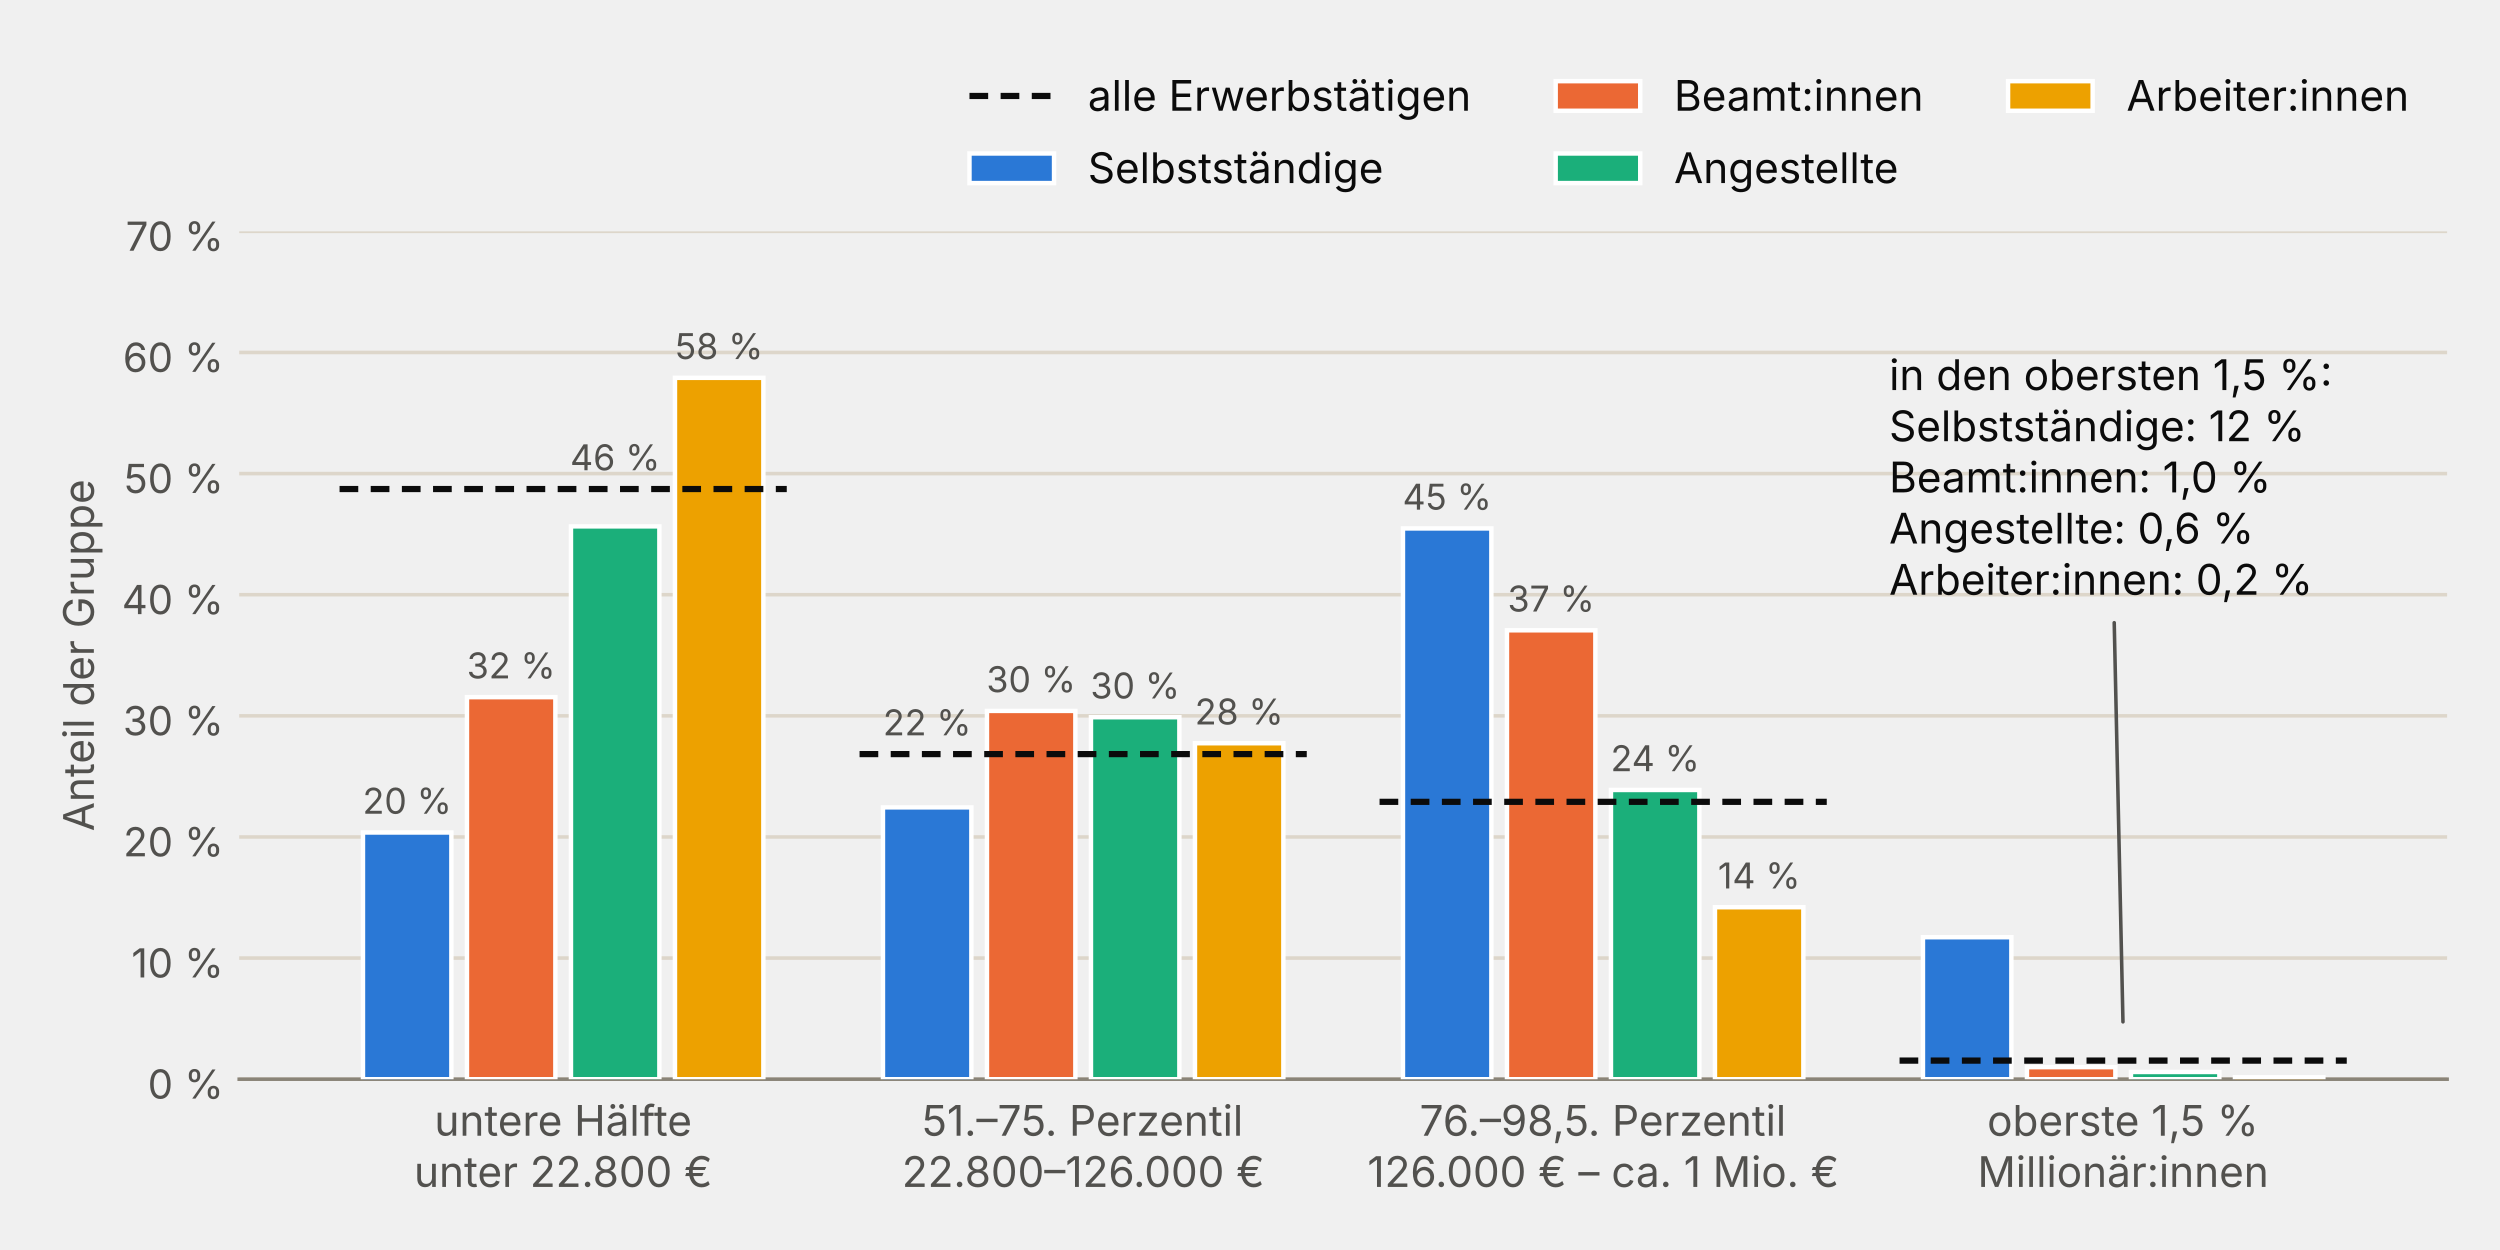
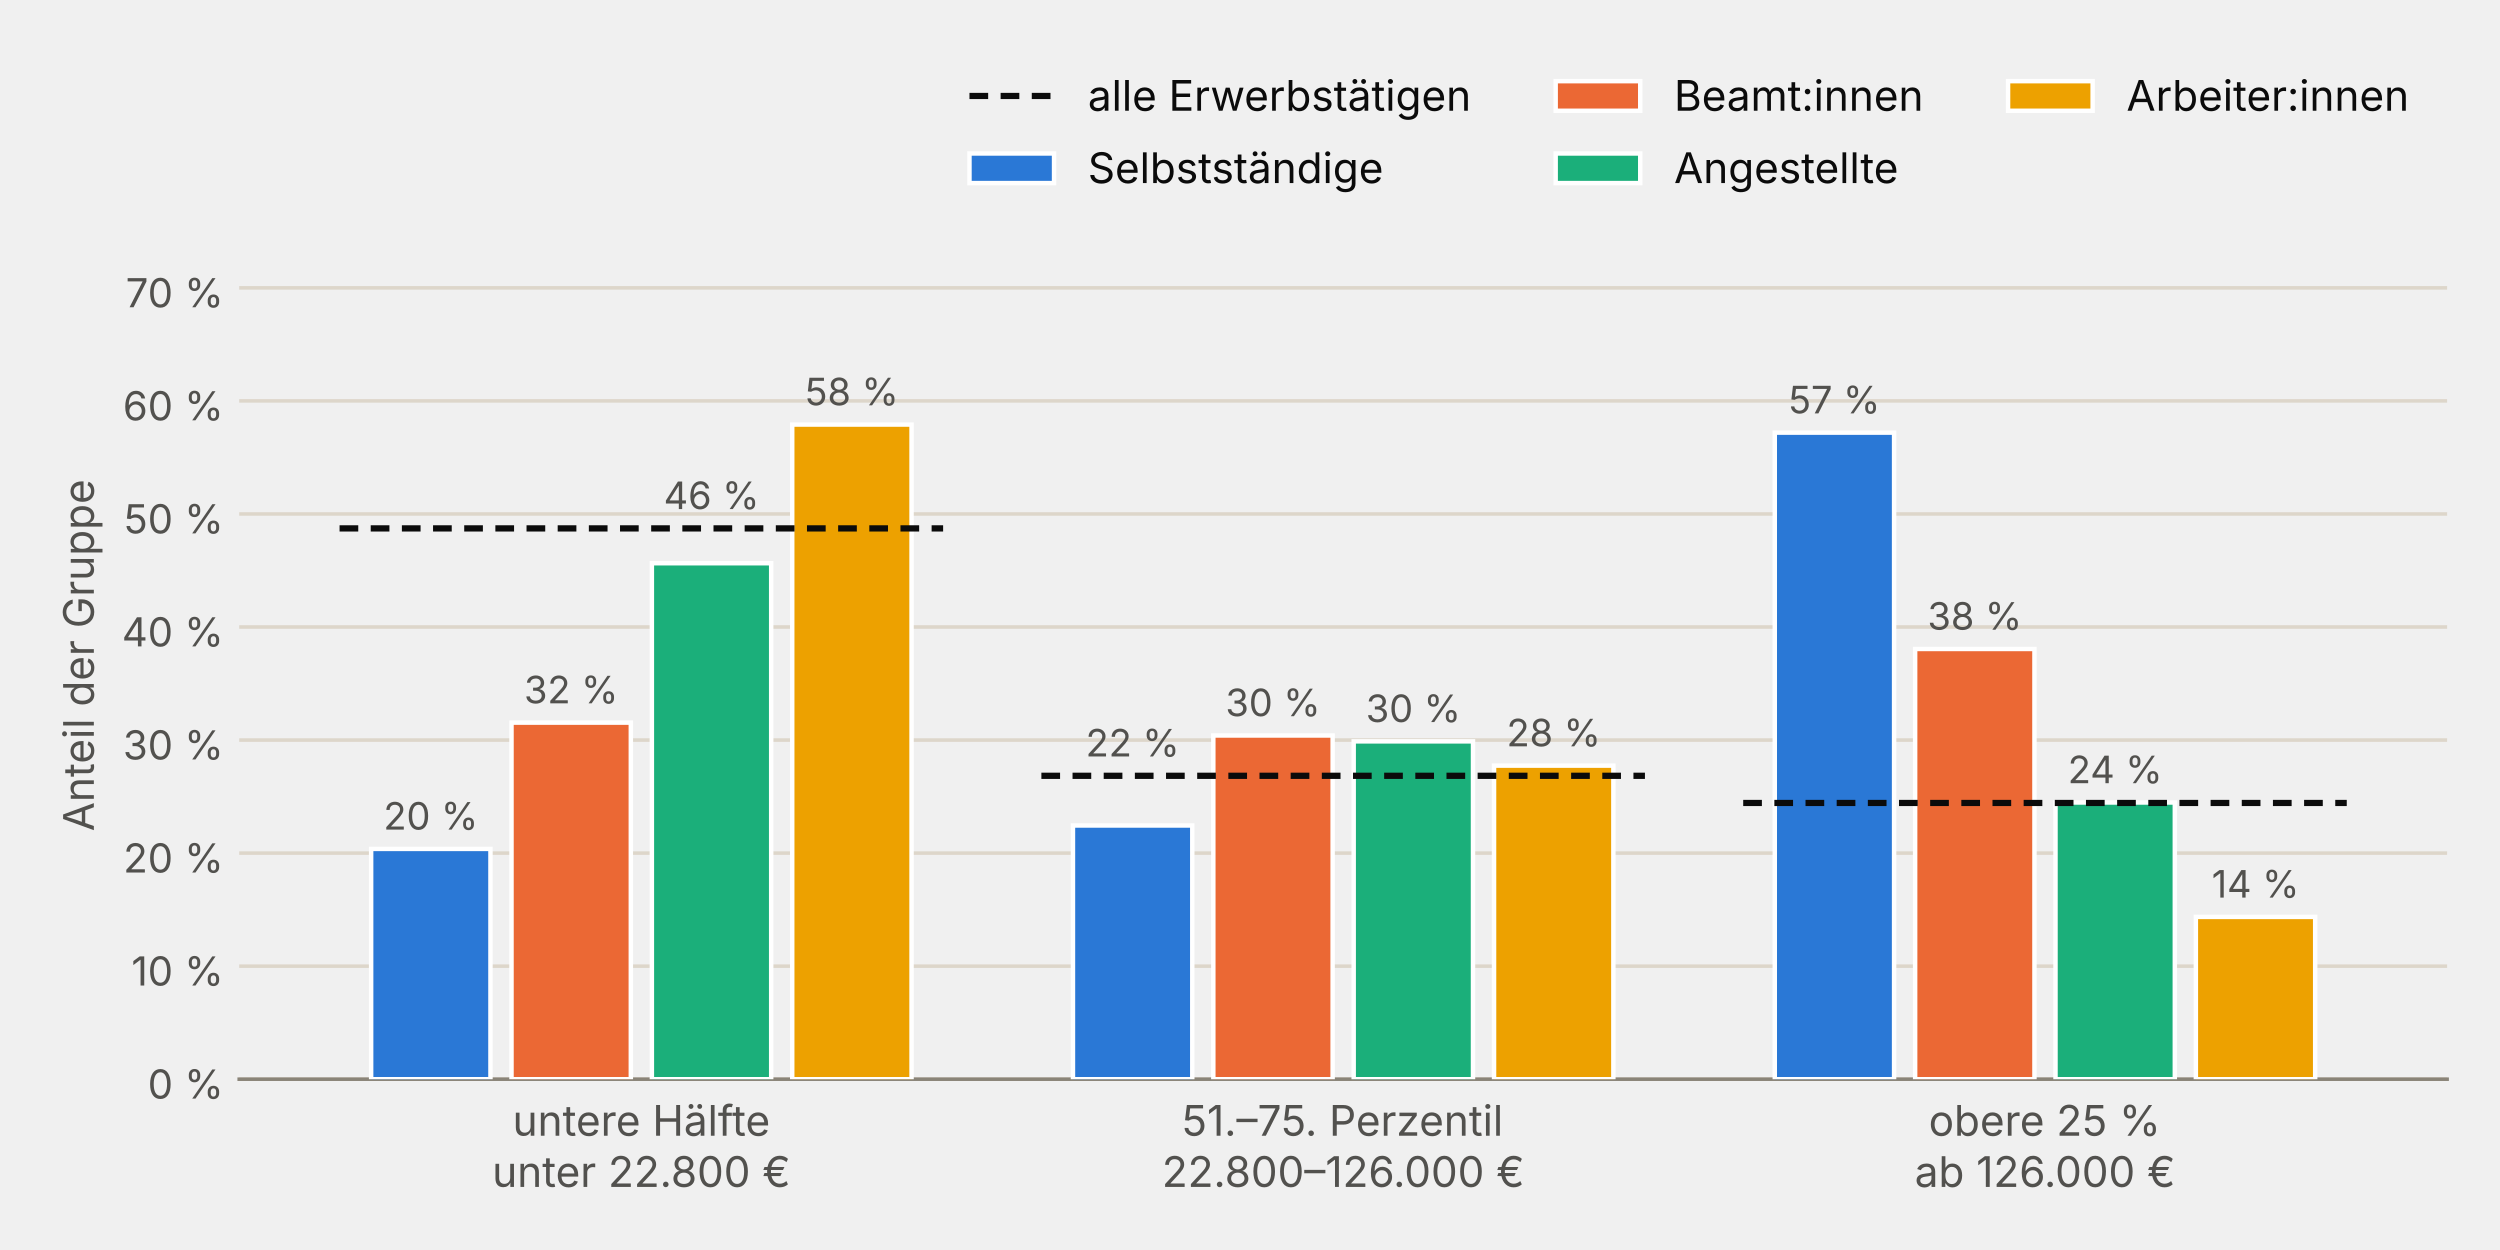
<svg xmlns="http://www.w3.org/2000/svg" width="561.6pt" height="280.8pt" viewBox="0 0 561.6 280.8" version="1.1">
  <defs>
    <style type="text/css">*{stroke-linejoin: round; stroke-linecap: butt}</style>
  </defs>
  <g id="figure_1">
    <g id="patch_1">
      <path d="M 0 280.8  L 561.6 280.8  L 561.6 0  L 0 0  L 0 280.8  z " style="fill: none" />
    </g>
    <g id="axes_1">
      <g id="patch_2">
        <path d="M 53.735 242.431  L 549.72 242.431  L 549.72 51.969  L 53.735 51.969  L 53.735 242.431  z " style="fill: none" />
      </g>
      <g id="matplotlib.axis_1">
        <g id="xtick_1">
          <g id="line2d_1" />
          <g id="text_1">
-             <text style="font-size: 9.5px; font-family: 'Inter', 'DejaVu Sans', sans-serif; fill: #52514e" transform="translate(97.58199 255.1339)">untere Hälfte</text>
-             <text style="font-size: 9.5px; font-family: 'Inter', 'DejaVu Sans', sans-serif; fill: #52514e" transform="translate(93.00343 266.6285)">unter 22.800 €</text>
+             <text style="font-size: 9.5px; font-family: 'Inter', 'DejaVu Sans', sans-serif; fill: #52514e" transform="translate(115.1447 255.1339)">untere Hälfte</text>
+             <text style="font-size: 9.5px; font-family: 'Inter', 'DejaVu Sans', sans-serif; fill: #52514e" transform="translate(110.5661 266.6285)">unter 22.800 €</text>
          </g>
        </g>
        <g id="xtick_2">
          <g id="line2d_2" />
          <g id="text_2">
-             <text style="font-size: 9.5px; font-family: 'Inter', 'DejaVu Sans', sans-serif; fill: #52514e" transform="translate(207.1016 255.1339)">51.–75. Perzentil</text>
-             <text style="font-size: 9.5px; font-family: 'Inter', 'DejaVu Sans', sans-serif; fill: #52514e" transform="translate(202.6032 266.6285)">22.800–126.000 €</text>
+             <text style="font-size: 9.5px; font-family: 'Inter', 'DejaVu Sans', sans-serif; fill: #52514e" transform="translate(265.5078 255.1339)">51.–75. Perzentil</text>
+             <text style="font-size: 9.5px; font-family: 'Inter', 'DejaVu Sans', sans-serif; fill: #52514e" transform="translate(261.0094 266.6285)">22.800–126.000 €</text>
          </g>
        </g>
        <g id="xtick_3">
          <g id="line2d_3" />
          <g id="text_3">
-             <text style="font-size: 9.5px; font-family: 'Inter', 'DejaVu Sans', sans-serif; fill: #52514e" transform="translate(318.8983 255.1339)">76.–98,5. Perzentil</text>
-             <text style="font-size: 9.5px; font-family: 'Inter', 'DejaVu Sans', sans-serif; fill: #52514e" transform="translate(307.171 266.6285)">126.000 € – ca. 1 Mio. €</text>
-           </g>
-         </g>
-         <g id="xtick_4">
-           <g id="line2d_4" />
-           <g id="text_4">
-             <text style="font-size: 9.5px; font-family: 'Inter', 'DejaVu Sans', sans-serif; fill: #52514e" transform="translate(446.3908 255.1339)">oberste 1,5 %</text>
-             <text style="font-size: 9.5px; font-family: 'Inter', 'DejaVu Sans', sans-serif; fill: #52514e" transform="translate(444.2369 266.6285)">Millionär:innen</text>
+             <text style="font-size: 9.5px; font-family: 'Inter', 'DejaVu Sans', sans-serif; fill: #52514e" transform="translate(433.2582 255.1339)">obere 25 %</text>
+             <text style="font-size: 9.5px; font-family: 'Inter', 'DejaVu Sans', sans-serif; fill: #52514e" transform="translate(430.1158 266.6285)">ab 126.000 €</text>
          </g>
        </g>
      </g>
      <g id="matplotlib.axis_2">
        <g id="ytick_1">
-           <g id="line2d_5">
-             <path d="M 53.735 242.431  L 549.72 242.431  " clip-path="url(#p45ce7af7fb)" style="fill: none; stroke: #ddd6ca; stroke-width: 0.8; stroke-linecap: square" />
-           </g>
-           <g id="line2d_6" />
+           <g id="line2d_4">
+             <path d="M 53.735 242.431  L 549.72 242.431  " clip-path="url(#p48a758a19d)" style="fill: none; stroke: #ddd6ca; stroke-width: 0.8; stroke-linecap: square" />
+           </g>
+           <g id="line2d_5" />
+           <g id="text_4">
+             <text style="font-size: 9px; font-family: 'Inter', 'DejaVu Sans', sans-serif; text-anchor: end; fill: #52514e" x="50.235" y="246.79" transform="rotate(-0 50.23463 246.7901)">0 %</text>
+           </g>
+         </g>
+         <g id="ytick_2">
+           <g id="line2d_6">
+             <path d="M 53.735 217.036  L 549.72 217.036  " clip-path="url(#p48a758a19d)" style="fill: none; stroke: #ddd6ca; stroke-width: 0.8; stroke-linecap: square" />
+           </g>
+           <g id="line2d_7" />
          <g id="text_5">
-             <text style="font-size: 9px; font-family: 'Inter', 'DejaVu Sans', sans-serif; text-anchor: end; fill: #52514e" x="50.235" y="246.79" transform="rotate(-0 50.23463 246.7901)">0 %</text>
-           </g>
-         </g>
-         <g id="ytick_2">
-           <g id="line2d_7">
-             <path d="M 53.735 215.222  L 549.72 215.222  " clip-path="url(#p45ce7af7fb)" style="fill: none; stroke: #ddd6ca; stroke-width: 0.8; stroke-linecap: square" />
-           </g>
-           <g id="line2d_8" />
+             <text style="font-size: 9px; font-family: 'Inter', 'DejaVu Sans', sans-serif; text-anchor: end; fill: #52514e" x="50.235" y="221.395" transform="rotate(-0 50.23463 221.3953)">10 %</text>
+           </g>
+         </g>
+         <g id="ytick_3">
+           <g id="line2d_8">
+             <path d="M 53.735 191.641  L 549.72 191.641  " clip-path="url(#p48a758a19d)" style="fill: none; stroke: #ddd6ca; stroke-width: 0.8; stroke-linecap: square" />
+           </g>
+           <g id="line2d_9" />
          <g id="text_6">
-             <text style="font-size: 9px; font-family: 'Inter', 'DejaVu Sans', sans-serif; text-anchor: end; fill: #52514e" x="50.235" y="219.581" transform="rotate(-0 50.23463 219.5813)">10 %</text>
-           </g>
-         </g>
-         <g id="ytick_3">
-           <g id="line2d_9">
-             <path d="M 53.735 188.013  L 549.72 188.013  " clip-path="url(#p45ce7af7fb)" style="fill: none; stroke: #ddd6ca; stroke-width: 0.8; stroke-linecap: square" />
-           </g>
-           <g id="line2d_10" />
+             <text style="font-size: 9px; font-family: 'Inter', 'DejaVu Sans', sans-serif; text-anchor: end; fill: #52514e" x="50.235" y="196" transform="rotate(-0 50.23463 196.0004)">20 %</text>
+           </g>
+         </g>
+         <g id="ytick_4">
+           <g id="line2d_10">
+             <path d="M 53.735 166.246  L 549.72 166.246  " clip-path="url(#p48a758a19d)" style="fill: none; stroke: #ddd6ca; stroke-width: 0.8; stroke-linecap: square" />
+           </g>
+           <g id="line2d_11" />
          <g id="text_7">
-             <text style="font-size: 9px; font-family: 'Inter', 'DejaVu Sans', sans-serif; text-anchor: end; fill: #52514e" x="50.235" y="192.373" transform="rotate(-0 50.23463 192.3725)">20 %</text>
-           </g>
-         </g>
-         <g id="ytick_4">
-           <g id="line2d_11">
-             <path d="M 53.735 160.804  L 549.72 160.804  " clip-path="url(#p45ce7af7fb)" style="fill: none; stroke: #ddd6ca; stroke-width: 0.8; stroke-linecap: square" />
-           </g>
-           <g id="line2d_12" />
+             <text style="font-size: 9px; font-family: 'Inter', 'DejaVu Sans', sans-serif; text-anchor: end; fill: #52514e" x="50.235" y="170.606" transform="rotate(-0 50.23463 170.6055)">30 %</text>
+           </g>
+         </g>
+         <g id="ytick_5">
+           <g id="line2d_12">
+             <path d="M 53.735 140.851  L 549.72 140.851  " clip-path="url(#p48a758a19d)" style="fill: none; stroke: #ddd6ca; stroke-width: 0.8; stroke-linecap: square" />
+           </g>
+           <g id="line2d_13" />
          <g id="text_8">
-             <text style="font-size: 9px; font-family: 'Inter', 'DejaVu Sans', sans-serif; text-anchor: end; fill: #52514e" x="50.235" y="165.164" transform="rotate(-0 50.23463 165.1638)">30 %</text>
-           </g>
-         </g>
-         <g id="ytick_5">
-           <g id="line2d_13">
-             <path d="M 53.735 133.596  L 549.72 133.596  " clip-path="url(#p45ce7af7fb)" style="fill: none; stroke: #ddd6ca; stroke-width: 0.8; stroke-linecap: square" />
-           </g>
-           <g id="line2d_14" />
+             <text style="font-size: 9px; font-family: 'Inter', 'DejaVu Sans', sans-serif; text-anchor: end; fill: #52514e" x="50.235" y="145.211" transform="rotate(-0 50.23463 145.2107)">40 %</text>
+           </g>
+         </g>
+         <g id="ytick_6">
+           <g id="line2d_14">
+             <path d="M 53.735 115.456  L 549.72 115.456  " clip-path="url(#p48a758a19d)" style="fill: none; stroke: #ddd6ca; stroke-width: 0.8; stroke-linecap: square" />
+           </g>
+           <g id="line2d_15" />
          <g id="text_9">
-             <text style="font-size: 9px; font-family: 'Inter', 'DejaVu Sans', sans-serif; text-anchor: end; fill: #52514e" x="50.235" y="137.955" transform="rotate(-0 50.23463 137.955)">40 %</text>
-           </g>
-         </g>
-         <g id="ytick_6">
-           <g id="line2d_15">
-             <path d="M 53.735 106.387  L 549.72 106.387  " clip-path="url(#p45ce7af7fb)" style="fill: none; stroke: #ddd6ca; stroke-width: 0.8; stroke-linecap: square" />
-           </g>
-           <g id="line2d_16" />
+             <text style="font-size: 9px; font-family: 'Inter', 'DejaVu Sans', sans-serif; text-anchor: end; fill: #52514e" x="50.235" y="119.816" transform="rotate(-0 50.23463 119.8158)">50 %</text>
+           </g>
+         </g>
+         <g id="ytick_7">
+           <g id="line2d_16">
+             <path d="M 53.735 90.062  L 549.72 90.062  " clip-path="url(#p48a758a19d)" style="fill: none; stroke: #ddd6ca; stroke-width: 0.8; stroke-linecap: square" />
+           </g>
+           <g id="line2d_17" />
          <g id="text_10">
-             <text style="font-size: 9px; font-family: 'Inter', 'DejaVu Sans', sans-serif; text-anchor: end; fill: #52514e" x="50.235" y="110.746" transform="rotate(-0 50.23463 110.7462)">50 %</text>
-           </g>
-         </g>
-         <g id="ytick_7">
-           <g id="line2d_17">
-             <path d="M 53.735 79.178  L 549.72 79.178  " clip-path="url(#p45ce7af7fb)" style="fill: none; stroke: #ddd6ca; stroke-width: 0.8; stroke-linecap: square" />
-           </g>
-           <g id="line2d_18" />
+             <text style="font-size: 9px; font-family: 'Inter', 'DejaVu Sans', sans-serif; text-anchor: end; fill: #52514e" x="50.235" y="94.421" transform="rotate(-0 50.23463 94.42093)">60 %</text>
+           </g>
+         </g>
+         <g id="ytick_8">
+           <g id="line2d_18">
+             <path d="M 53.735 64.667  L 549.72 64.667  " clip-path="url(#p48a758a19d)" style="fill: none; stroke: #ddd6ca; stroke-width: 0.8; stroke-linecap: square" />
+           </g>
+           <g id="line2d_19" />
          <g id="text_11">
-             <text style="font-size: 9px; font-family: 'Inter', 'DejaVu Sans', sans-serif; text-anchor: end; fill: #52514e" x="50.235" y="83.537" transform="rotate(-0 50.23463 83.53742)">60 %</text>
-           </g>
-         </g>
-         <g id="ytick_8">
-           <g id="line2d_19">
-             <path d="M 53.735 51.969  L 549.72 51.969  " clip-path="url(#p45ce7af7fb)" style="fill: none; stroke: #ddd6ca; stroke-width: 0.8; stroke-linecap: square" />
-           </g>
-           <g id="line2d_20" />
-           <g id="text_12">
-             <text style="font-size: 9px; font-family: 'Inter', 'DejaVu Sans', sans-serif; text-anchor: end; fill: #52514e" x="50.235" y="56.329" transform="rotate(-0 50.23463 56.32863)">70 %</text>
-           </g>
-         </g>
-         <g id="text_13">
+             <text style="font-size: 9px; font-family: 'Inter', 'DejaVu Sans', sans-serif; text-anchor: end; fill: #52514e" x="50.235" y="69.026" transform="rotate(-0 50.23463 69.02607)">70 %</text>
+           </g>
+         </g>
+         <g id="text_12">
          <text style="font-size: 9.5px; font-family: 'Inter', 'DejaVu Sans', sans-serif; text-anchor: middle; fill: #52514e" x="21.083" y="147.2" transform="rotate(-90 21.08312 147.2)">Anteil der Gruppe</text>
        </g>
      </g>
      <g id="patch_3">
        <path d="M 53.735 242.431  L 549.72 242.431  " style="fill: none; stroke: #8a8478; stroke-width: 0.8; stroke-linejoin: miter; stroke-linecap: square" />
      </g>
      <g id="patch_4">
-         <path d="M 81.536 242.431  L 101.394 242.431  L 101.394 187.01  L 81.536 187.01  z " clip-path="url(#p45ce7af7fb)" style="fill: #2a78d6; stroke: #ffffff; stroke-linejoin: miter" />
+         <path d="M 83.374 242.431  L 110.175 242.431  L 110.175 190.705  L 83.374 190.705  z " clip-path="url(#p48a758a19d)" style="fill: #2a78d6; stroke: #ffffff; stroke-linejoin: miter" />
      </g>
      <g id="patch_5">
-         <path d="M 198.348 242.431  L 218.206 242.431  L 218.206 181.374  L 198.348 181.374  z " clip-path="url(#p45ce7af7fb)" style="fill: #2a78d6; stroke: #ffffff; stroke-linejoin: miter" />
+         <path d="M 241.03 242.431  L 267.831 242.431  L 267.831 185.445  L 241.03 185.445  z " clip-path="url(#p48a758a19d)" style="fill: #2a78d6; stroke: #ffffff; stroke-linejoin: miter" />
      </g>
      <g id="patch_6">
-         <path d="M 315.161 242.431  L 335.019 242.431  L 335.019 118.705  L 315.161 118.705  z " clip-path="url(#p45ce7af7fb)" style="fill: #2a78d6; stroke: #ffffff; stroke-linejoin: miter" />
+         <path d="M 398.686 242.431  L 425.487 242.431  L 425.487 97.194  L 398.686 97.194  z " clip-path="url(#p48a758a19d)" style="fill: #2a78d6; stroke: #ffffff; stroke-linejoin: miter" />
+       </g>
+       <g id="text_13">
+         <text style="font-size: 8.5px; font-family: 'Inter', 'DejaVu Sans', sans-serif; text-anchor: middle; fill: #52514e" x="96.775" y="186.369" transform="rotate(-0 96.77468 186.3693)">20 %</text>
+       </g>
+       <g id="text_14">
+         <text style="font-size: 8.5px; font-family: 'Inter', 'DejaVu Sans', sans-serif; text-anchor: middle; fill: #52514e" x="254.431" y="169.936" transform="rotate(-0 254.4306 169.9363)">22 %</text>
+       </g>
+       <g id="text_15">
+         <text style="font-size: 8.5px; font-family: 'Inter', 'DejaVu Sans', sans-serif; text-anchor: middle; fill: #52514e" x="412.086" y="92.858" transform="rotate(-0 412.0864 92.85772)">57 %</text>
      </g>
      <g id="patch_7">
-         <path d="M 431.973 242.431  L 451.831 242.431  L 451.831 210.545  L 431.973 210.545  z " clip-path="url(#p45ce7af7fb)" style="fill: #2a78d6; stroke: #ffffff; stroke-linejoin: miter" />
-       </g>
-       <g id="text_14">
-         <text style="font-size: 8px; font-family: 'Inter', 'DejaVu Sans', sans-serif; text-anchor: middle; fill: #52514e" x="91.465" y="182.795" transform="rotate(-0 91.46503 182.7952)">20 %</text>
-       </g>
-       <g id="text_15">
-         <text style="font-size: 8px; font-family: 'Inter', 'DejaVu Sans', sans-serif; text-anchor: middle; fill: #52514e" x="208.277" y="165.188" transform="rotate(-0 208.2774 165.1884)">22 %</text>
+         <path d="M 114.905 242.431  L 141.707 242.431  L 141.707 162.334  L 114.905 162.334  z " clip-path="url(#p48a758a19d)" style="fill: #eb6834; stroke: #ffffff; stroke-linejoin: miter" />
+       </g>
+       <g id="patch_8">
+         <path d="M 272.561 242.431  L 299.362 242.431  L 299.362 165.218  L 272.561 165.218  z " clip-path="url(#p48a758a19d)" style="fill: #eb6834; stroke: #ffffff; stroke-linejoin: miter" />
+       </g>
+       <g id="patch_9">
+         <path d="M 430.217 242.431  L 457.018 242.431  L 457.018 145.792  L 430.217 145.792  z " clip-path="url(#p48a758a19d)" style="fill: #eb6834; stroke: #ffffff; stroke-linejoin: miter" />
      </g>
      <g id="text_16">
-         <text style="font-size: 8px; font-family: 'Inter', 'DejaVu Sans', sans-serif; text-anchor: middle; fill: #52514e" x="325.09" y="114.49" transform="rotate(-0 325.0898 114.4897)">45 %</text>
-       </g>
-       <g id="patch_8">
-         <path d="M 104.898 242.431  L 124.757 242.431  L 124.757 156.612  L 104.898 156.612  z " clip-path="url(#p45ce7af7fb)" style="fill: #eb6834; stroke: #ffffff; stroke-linejoin: miter" />
-       </g>
-       <g id="patch_9">
-         <path d="M 221.711 242.431  L 241.569 242.431  L 241.569 159.703  L 221.711 159.703  z " clip-path="url(#p45ce7af7fb)" style="fill: #eb6834; stroke: #ffffff; stroke-linejoin: miter" />
+         <text style="font-size: 8.5px; font-family: 'Inter', 'DejaVu Sans', sans-serif; text-anchor: middle; fill: #52514e" x="128.306" y="157.998" transform="rotate(-0 128.3059 157.9978)">32 %</text>
+       </g>
+       <g id="text_17">
+         <text style="font-size: 8.5px; font-family: 'Inter', 'DejaVu Sans', sans-serif; text-anchor: middle; fill: #52514e" x="285.962" y="160.883" transform="rotate(-0 285.9617 160.8826)">30 %</text>
+       </g>
+       <g id="text_18">
+         <text style="font-size: 8.5px; font-family: 'Inter', 'DejaVu Sans', sans-serif; text-anchor: middle; fill: #52514e" x="443.618" y="141.456" transform="rotate(-0 443.6176 141.4557)">38 %</text>
      </g>
      <g id="patch_10">
-         <path d="M 338.523 242.431  L 358.381 242.431  L 358.381 141.594  L 338.523 141.594  z " clip-path="url(#p45ce7af7fb)" style="fill: #eb6834; stroke: #ffffff; stroke-linejoin: miter" />
+         <path d="M 146.436 242.431  L 173.238 242.431  L 173.238 126.529  L 146.436 126.529  z " clip-path="url(#p48a758a19d)" style="fill: #1baf7a; stroke: #ffffff; stroke-linejoin: miter" />
      </g>
      <g id="patch_11">
-         <path d="M 455.336 242.431  L 475.194 242.431  L 475.194 239.725  L 455.336 239.725  z " clip-path="url(#p45ce7af7fb)" style="fill: #eb6834; stroke: #ffffff; stroke-linejoin: miter" />
-       </g>
-       <g id="text_17">
-         <text style="font-size: 8px; font-family: 'Inter', 'DejaVu Sans', sans-serif; text-anchor: middle; fill: #52514e" x="114.828" y="152.397" transform="rotate(-0 114.8275 152.3972)">32 %</text>
-       </g>
-       <g id="text_18">
-         <text style="font-size: 8px; font-family: 'Inter', 'DejaVu Sans', sans-serif; text-anchor: middle; fill: #52514e" x="231.64" y="155.488" transform="rotate(-0 231.6399 155.4881)">30 %</text>
+         <path d="M 304.092 242.431  L 330.894 242.431  L 330.894 166.541  L 304.092 166.541  z " clip-path="url(#p48a758a19d)" style="fill: #1baf7a; stroke: #ffffff; stroke-linejoin: miter" />
+       </g>
+       <g id="patch_12">
+         <path d="M 461.748 242.431  L 488.55 242.431  L 488.55 180.274  L 461.748 180.274  z " clip-path="url(#p48a758a19d)" style="fill: #1baf7a; stroke: #ffffff; stroke-linejoin: miter" />
      </g>
      <g id="text_19">
-         <text style="font-size: 8px; font-family: 'Inter', 'DejaVu Sans', sans-serif; text-anchor: middle; fill: #52514e" x="348.452" y="137.379" transform="rotate(-0 348.4523 137.3789)">37 %</text>
-       </g>
-       <g id="patch_12">
-         <path d="M 128.261 242.431  L 148.119 242.431  L 148.119 118.251  L 128.261 118.251  z " clip-path="url(#p45ce7af7fb)" style="fill: #1baf7a; stroke: #ffffff; stroke-linejoin: miter" />
+         <text style="font-size: 8.5px; font-family: 'Inter', 'DejaVu Sans', sans-serif; text-anchor: middle; fill: #52514e" x="159.837" y="114.361" transform="rotate(-0 159.837 114.3607)">46 %</text>
+       </g>
+       <g id="text_20">
+         <text style="font-size: 8.5px; font-family: 'Inter', 'DejaVu Sans', sans-serif; text-anchor: middle; fill: #52514e" x="317.493" y="162.205" transform="rotate(-0 317.4929 162.2049)">30 %</text>
+       </g>
+       <g id="text_21">
+         <text style="font-size: 8.5px; font-family: 'Inter', 'DejaVu Sans', sans-serif; text-anchor: middle; fill: #52514e" x="475.149" y="175.938" transform="rotate(-0 475.1488 175.9377)">24 %</text>
      </g>
      <g id="patch_13">
-         <path d="M 245.073 242.431  L 264.931 242.431  L 264.931 161.12  L 245.073 161.12  z " clip-path="url(#p45ce7af7fb)" style="fill: #1baf7a; stroke: #ffffff; stroke-linejoin: miter" />
+         <path d="M 177.967 242.431  L 204.769 242.431  L 204.769 95.381  L 177.967 95.381  z " clip-path="url(#p48a758a19d)" style="fill: #eda100; stroke: #ffffff; stroke-linejoin: miter" />
      </g>
      <g id="patch_14">
-         <path d="M 361.886 242.431  L 381.744 242.431  L 381.744 177.459  L 361.886 177.459  z " clip-path="url(#p45ce7af7fb)" style="fill: #1baf7a; stroke: #ffffff; stroke-linejoin: miter" />
+         <path d="M 335.623 242.431  L 362.425 242.431  L 362.425 171.994  L 335.623 171.994  z " clip-path="url(#p48a758a19d)" style="fill: #eda100; stroke: #ffffff; stroke-linejoin: miter" />
      </g>
      <g id="patch_15">
-         <path d="M 478.698 242.431  L 498.556 242.431  L 498.556 240.806  L 478.698 240.806  z " clip-path="url(#p45ce7af7fb)" style="fill: #1baf7a; stroke: #ffffff; stroke-linejoin: miter" />
-       </g>
-       <g id="text_20">
-         <text style="font-size: 8px; font-family: 'Inter', 'DejaVu Sans', sans-serif; text-anchor: middle; fill: #52514e" x="138.19" y="105.643" transform="rotate(-0 138.19 105.6432)">46 %</text>
-       </g>
-       <g id="text_21">
-         <text style="font-size: 8px; font-family: 'Inter', 'DejaVu Sans', sans-serif; text-anchor: middle; fill: #52514e" x="255.002" y="156.905" transform="rotate(-0 255.0024 156.9048)">30 %</text>
+         <path d="M 493.279 242.431  L 520.081 242.431  L 520.081 205.968  L 493.279 205.968  z " clip-path="url(#p48a758a19d)" style="fill: #eda100; stroke: #ffffff; stroke-linejoin: miter" />
      </g>
      <g id="text_22">
-         <text style="font-size: 8px; font-family: 'Inter', 'DejaVu Sans', sans-serif; text-anchor: middle; fill: #52514e" x="371.815" y="173.244" transform="rotate(-0 371.8147 173.2436)">24 %</text>
-       </g>
-       <g id="patch_16">
-         <path d="M 151.623 242.431  L 171.482 242.431  L 171.482 84.877  L 151.623 84.877  z " clip-path="url(#p45ce7af7fb)" style="fill: #eda100; stroke: #ffffff; stroke-linejoin: miter" />
-       </g>
-       <g id="patch_17">
-         <path d="M 268.436 242.431  L 288.294 242.431  L 288.294 166.963  L 268.436 166.963  z " clip-path="url(#p45ce7af7fb)" style="fill: #eda100; stroke: #ffffff; stroke-linejoin: miter" />
-       </g>
-       <g id="patch_18">
-         <path d="M 385.248 242.431  L 405.106 242.431  L 405.106 203.796  L 385.248 203.796  z " clip-path="url(#p45ce7af7fb)" style="fill: #eda100; stroke: #ffffff; stroke-linejoin: miter" />
-       </g>
-       <g id="patch_19">
-         <path d="M 502.061 242.431  L 521.919 242.431  L 521.919 241.999  L 502.061 241.999  z " clip-path="url(#p45ce7af7fb)" style="fill: #eda100; stroke: #ffffff; stroke-linejoin: miter" />
+         <text style="font-size: 8.5px; font-family: 'Inter', 'DejaVu Sans', sans-serif; text-anchor: middle; fill: #52514e" x="191.368" y="91.045" transform="rotate(-0 191.3682 91.04509)">58 %</text>
      </g>
      <g id="text_23">
-         <text style="font-size: 8px; font-family: 'Inter', 'DejaVu Sans', sans-serif; text-anchor: middle; fill: #52514e" x="161.552" y="80.662" transform="rotate(-0 161.5525 80.66214)">58 %</text>
+         <text style="font-size: 8.5px; font-family: 'Inter', 'DejaVu Sans', sans-serif; text-anchor: middle; fill: #52514e" x="349.024" y="167.658" transform="rotate(-0 349.0241 167.6584)">28 %</text>
      </g>
      <g id="text_24">
-         <text style="font-size: 8px; font-family: 'Inter', 'DejaVu Sans', sans-serif; text-anchor: middle; fill: #52514e" x="278.365" y="162.748" transform="rotate(-0 278.3648 162.7478)">28 %</text>
-       </g>
-       <g id="text_25">
-         <text style="font-size: 8px; font-family: 'Inter', 'DejaVu Sans', sans-serif; text-anchor: middle; fill: #52514e" x="395.177" y="199.581" transform="rotate(-0 395.1772 199.5807)">14 %</text>
-       </g>
-       <g id="patch_20">
-         <path d="M 474.939 139.887  Q 475.921 184.717 476.902 229.547  " style="fill: none; stroke: #52514e; stroke-width: 0.8; stroke-linecap: round" />
-       </g>
-       <g id="text_26">
-         <text style="font-size: 9.5px; font-family: 'Inter', 'DejaVu Sans', sans-serif; fill: #0b0b0b" transform="translate(424.3803 87.61709)">in den obersten 1,5 %:</text>
-         <text style="font-size: 9.5px; font-family: 'Inter', 'DejaVu Sans', sans-serif; fill: #0b0b0b" transform="translate(424.3803 99.11172)">Selbstständige: 12 %</text>
-         <text style="font-size: 9.5px; font-family: 'Inter', 'DejaVu Sans', sans-serif; fill: #0b0b0b" transform="translate(424.3803 110.6064)">Beamt:innen: 1,0 %</text>
-         <text style="font-size: 9.5px; font-family: 'Inter', 'DejaVu Sans', sans-serif; fill: #0b0b0b" transform="translate(424.3803 122.101)">Angestellte: 0,6 %</text>
-         <text style="font-size: 9.5px; font-family: 'Inter', 'DejaVu Sans', sans-serif; fill: #0b0b0b" transform="translate(424.3803 133.5956)">Arbeiter:innen: 0,2 %</text>
+         <text style="font-size: 8.5px; font-family: 'Inter', 'DejaVu Sans', sans-serif; text-anchor: middle; fill: #52514e" x="506.68" y="201.633" transform="rotate(-0 506.6799 201.6326)">14 %</text>
+       </g>
+       <g id="line2d_20">
+         <path d="M 76.279 118.697  L 211.863 118.697  " clip-path="url(#p48a758a19d)" style="fill: none; stroke-dasharray: 4.2,2.8; stroke-dashoffset: 0; stroke: #0b0b0b; stroke-width: 1.4" />
      </g>
      <g id="line2d_21">
-         <path d="M 76.279 109.858  L 176.738 109.858  " clip-path="url(#p45ce7af7fb)" style="fill: none; stroke-dasharray: 4.2,2.8; stroke-dashoffset: 0; stroke: #0b0b0b; stroke-width: 1.4" />
+         <path d="M 233.935 174.272  L 369.519 174.272  " clip-path="url(#p48a758a19d)" style="fill: none; stroke-dasharray: 4.2,2.8; stroke-dashoffset: 0; stroke: #0b0b0b; stroke-width: 1.4" />
      </g>
      <g id="line2d_22">
-         <path d="M 193.092 169.404  L 293.55 169.404  " clip-path="url(#p45ce7af7fb)" style="fill: none; stroke-dasharray: 4.2,2.8; stroke-dashoffset: 0; stroke: #0b0b0b; stroke-width: 1.4" />
-       </g>
-       <g id="line2d_23">
-         <path d="M 309.904 180.122  L 410.363 180.122  " clip-path="url(#p45ce7af7fb)" style="fill: none; stroke-dasharray: 4.2,2.8; stroke-dashoffset: 0; stroke: #0b0b0b; stroke-width: 1.4" />
-       </g>
-       <g id="line2d_24">
-         <path d="M 426.717 238.251  L 527.175 238.251  " clip-path="url(#p45ce7af7fb)" style="fill: none; stroke-dasharray: 4.2,2.8; stroke-dashoffset: 0; stroke: #0b0b0b; stroke-width: 1.4" />
+         <path d="M 391.591 180.375  L 527.175 180.375  " clip-path="url(#p48a758a19d)" style="fill: none; stroke-dasharray: 4.2,2.8; stroke-dashoffset: 0; stroke: #0b0b0b; stroke-width: 1.4" />
      </g>
      <g id="legend_1">
-         <g id="line2d_25">
+         <g id="line2d_23">
          <path d="M 217.781 21.558  L 227.281 21.558  L 236.781 21.558  " style="fill: none; stroke-dasharray: 4.2,2.8; stroke-dashoffset: 0; stroke: #0b0b0b; stroke-width: 1.4" />
        </g>
+         <g id="text_25">
+           <text style="font-size: 9.5px; font-family: 'Inter', 'DejaVu Sans', sans-serif; text-anchor: start; fill: #0b0b0b" x="244.381" y="24.883" transform="rotate(-0 244.3811 24.88312)">alle Erwerbstätigen</text>
+         </g>
+         <g id="patch_16">
+           <path d="M 217.781 41.128  L 236.781 41.128  L 236.781 34.478  L 217.781 34.478  z " style="fill: #2a78d6; stroke: #ffffff; stroke-linejoin: miter" />
+         </g>
+         <g id="text_26">
+           <text style="font-size: 9.5px; font-family: 'Inter', 'DejaVu Sans', sans-serif; text-anchor: start; fill: #0b0b0b" x="244.381" y="41.128" transform="rotate(-0 244.3811 41.12775)">Selbstständige</text>
+         </g>
+         <g id="patch_17">
+           <path d="M 349.464 24.883  L 368.464 24.883  L 368.464 18.233  L 349.464 18.233  z " style="fill: #eb6834; stroke: #ffffff; stroke-linejoin: miter" />
+         </g>
        <g id="text_27">
-           <text style="font-size: 9.5px; font-family: 'Inter', 'DejaVu Sans', sans-serif; text-anchor: start; fill: #0b0b0b" x="244.381" y="24.883" transform="rotate(-0 244.3811 24.88312)">alle Erwerbstätigen</text>
-         </g>
-         <g id="patch_21">
-           <path d="M 217.781 41.128  L 236.781 41.128  L 236.781 34.478  L 217.781 34.478  z " style="fill: #2a78d6; stroke: #ffffff; stroke-linejoin: miter" />
+           <text style="font-size: 9.5px; font-family: 'Inter', 'DejaVu Sans', sans-serif; text-anchor: start; fill: #0b0b0b" x="376.064" y="24.883" transform="rotate(-0 376.0645 24.88312)">Beamt:innen</text>
+         </g>
+         <g id="patch_18">
+           <path d="M 349.464 41.128  L 368.464 41.128  L 368.464 34.478  L 349.464 34.478  z " style="fill: #1baf7a; stroke: #ffffff; stroke-linejoin: miter" />
        </g>
        <g id="text_28">
-           <text style="font-size: 9.5px; font-family: 'Inter', 'DejaVu Sans', sans-serif; text-anchor: start; fill: #0b0b0b" x="244.381" y="41.128" transform="rotate(-0 244.3811 41.12775)">Selbstständige</text>
-         </g>
-         <g id="patch_22">
-           <path d="M 349.464 24.883  L 368.464 24.883  L 368.464 18.233  L 349.464 18.233  z " style="fill: #eb6834; stroke: #ffffff; stroke-linejoin: miter" />
+           <text style="font-size: 9.5px; font-family: 'Inter', 'DejaVu Sans', sans-serif; text-anchor: start; fill: #0b0b0b" x="376.064" y="41.128" transform="rotate(-0 376.0645 41.12775)">Angestellte</text>
+         </g>
+         <g id="patch_19">
+           <path d="M 451.091 24.883  L 470.091 24.883  L 470.091 18.233  L 451.091 18.233  z " style="fill: #eda100; stroke: #ffffff; stroke-linejoin: miter" />
        </g>
        <g id="text_29">
-           <text style="font-size: 9.5px; font-family: 'Inter', 'DejaVu Sans', sans-serif; text-anchor: start; fill: #0b0b0b" x="376.064" y="24.883" transform="rotate(-0 376.0645 24.88312)">Beamt:innen</text>
-         </g>
-         <g id="patch_23">
-           <path d="M 349.464 41.128  L 368.464 41.128  L 368.464 34.478  L 349.464 34.478  z " style="fill: #1baf7a; stroke: #ffffff; stroke-linejoin: miter" />
-         </g>
-         <g id="text_30">
-           <text style="font-size: 9.5px; font-family: 'Inter', 'DejaVu Sans', sans-serif; text-anchor: start; fill: #0b0b0b" x="376.064" y="41.128" transform="rotate(-0 376.0645 41.12775)">Angestellte</text>
-         </g>
-         <g id="patch_24">
-           <path d="M 451.091 24.883  L 470.091 24.883  L 470.091 18.233  L 451.091 18.233  z " style="fill: #eda100; stroke: #ffffff; stroke-linejoin: miter" />
-         </g>
-         <g id="text_31">
          <text style="font-size: 9.5px; font-family: 'Inter', 'DejaVu Sans', sans-serif; text-anchor: start; fill: #0b0b0b" x="477.691" y="24.883" transform="rotate(-0 477.6907 24.88312)">Arbeiter:innen</text>
        </g>
      </g>
    </g>
  </g>
  <defs>
-     <clipPath id="p45ce7af7fb">
+     <clipPath id="p48a758a19d">
      <rect x="53.735" y="51.969" width="495.985" height="190.461" />
    </clipPath>
  </defs>
</svg>
